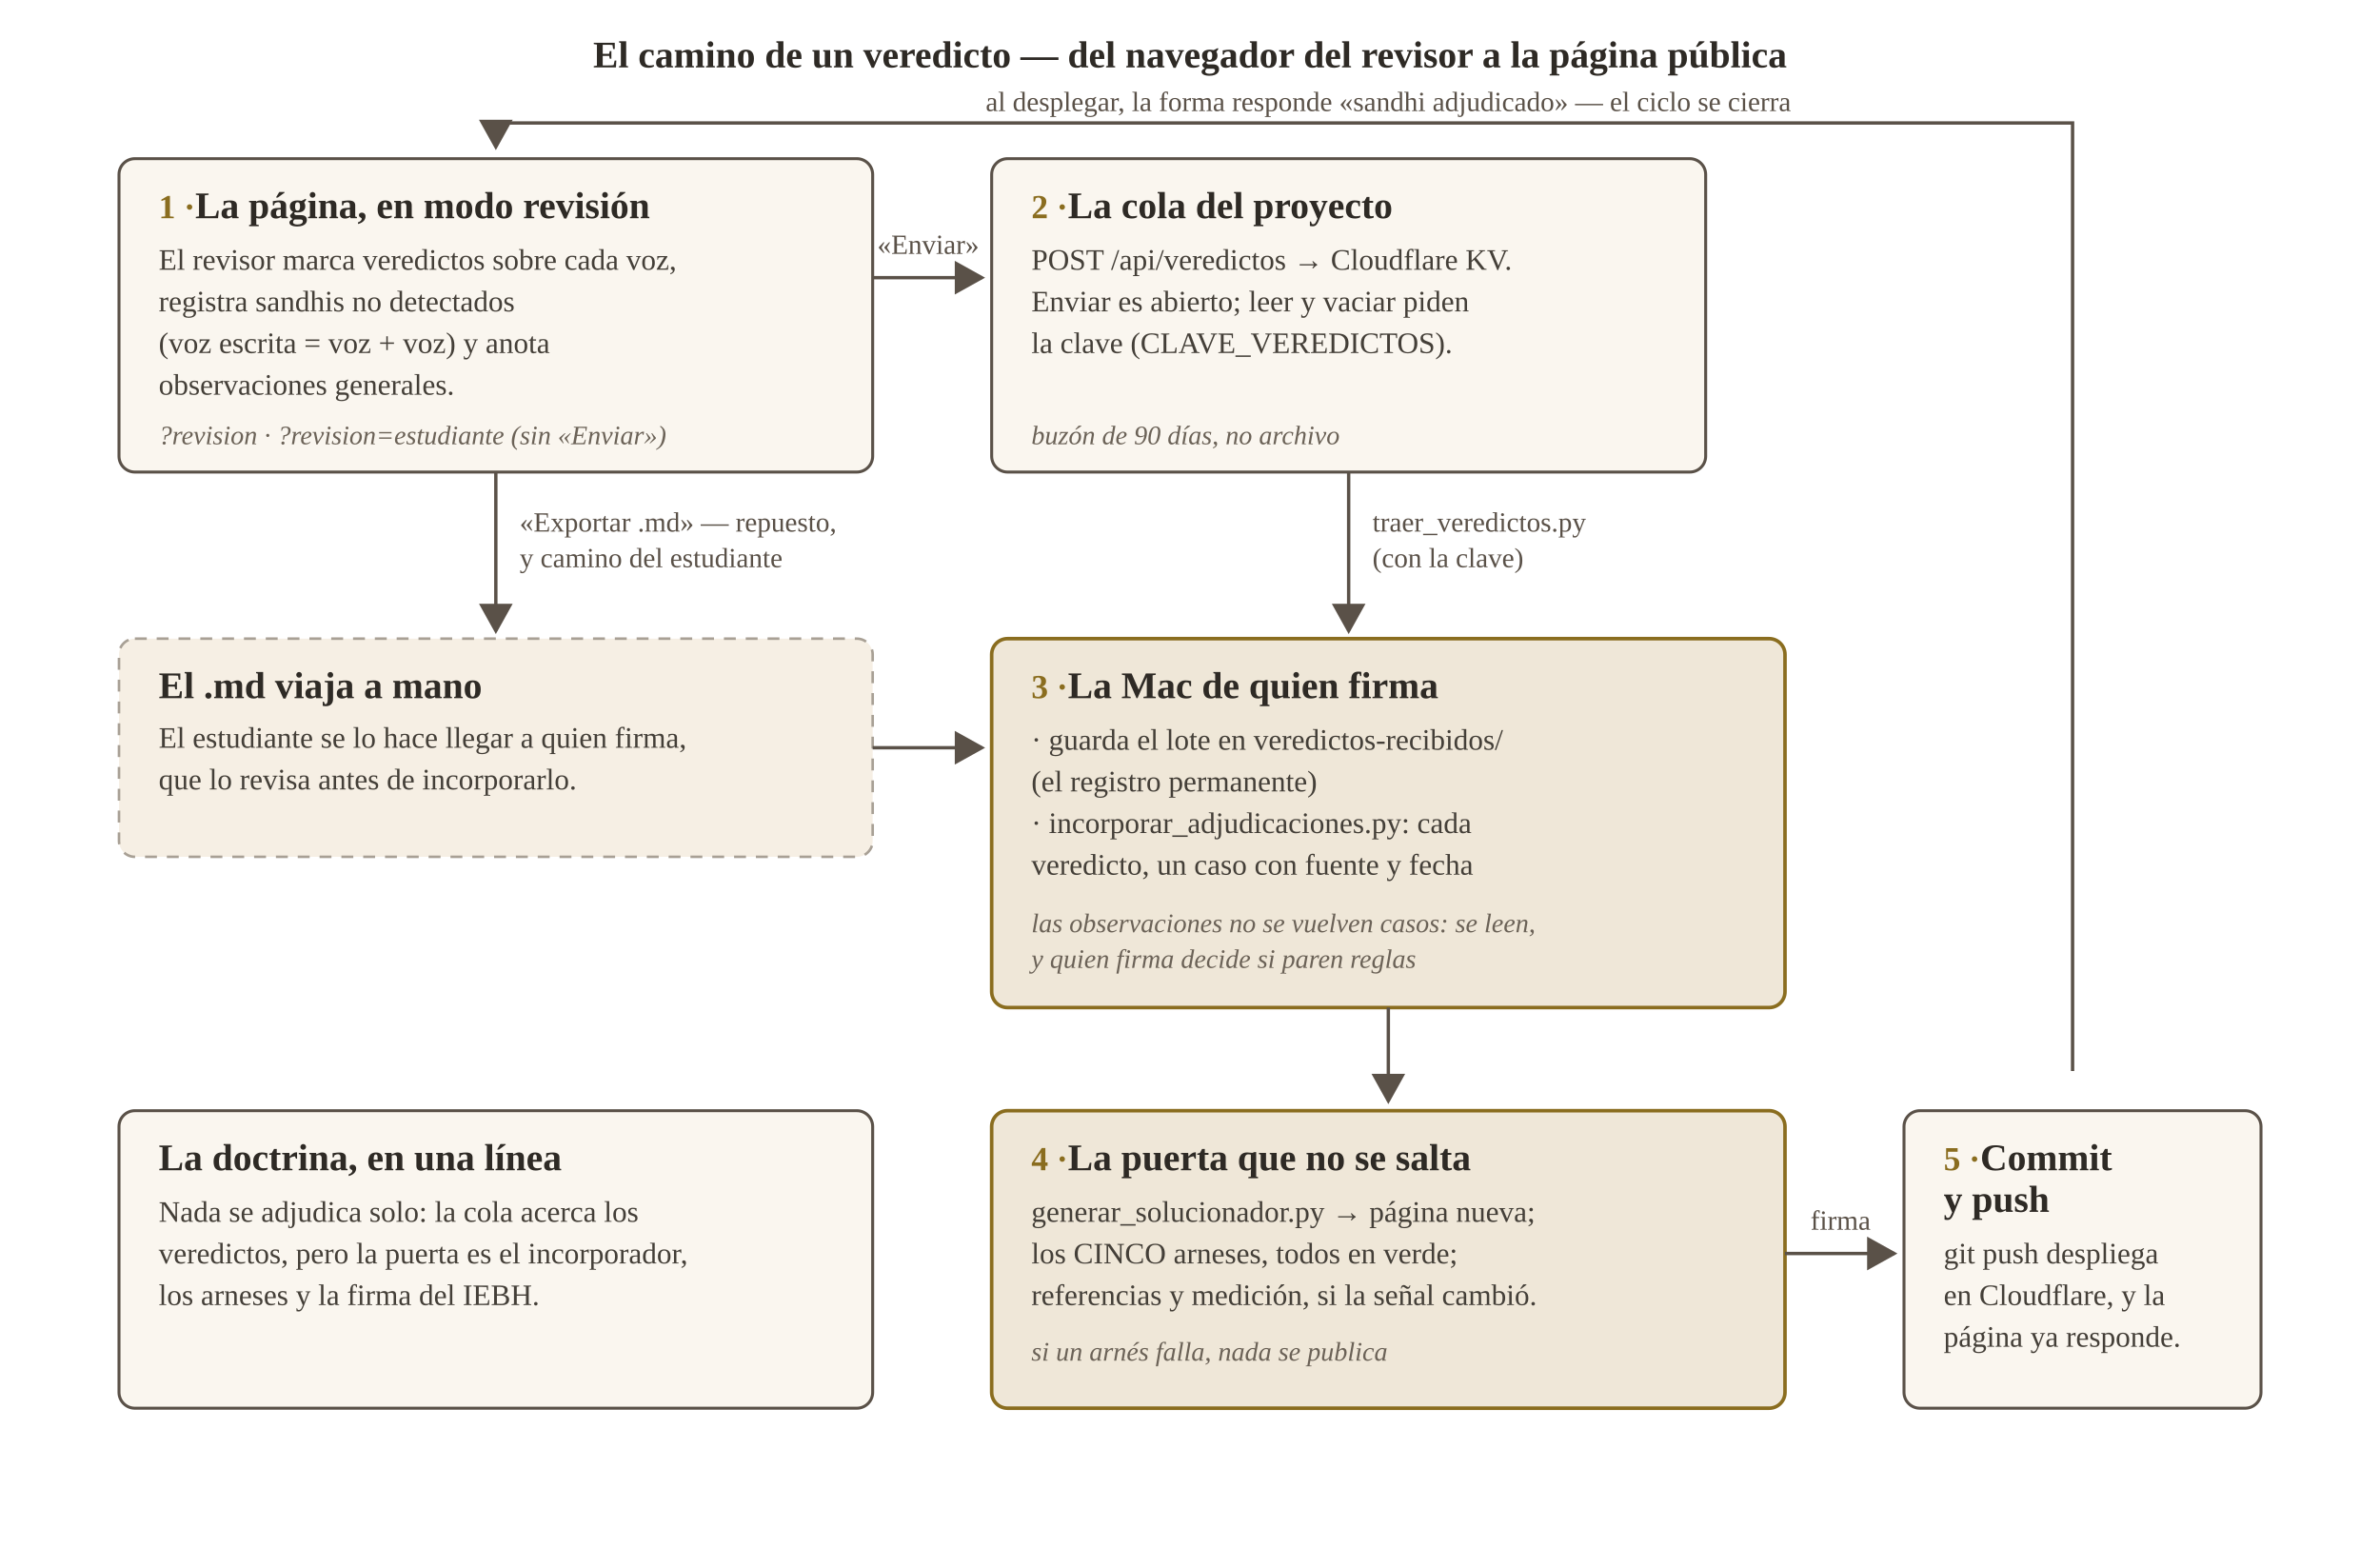
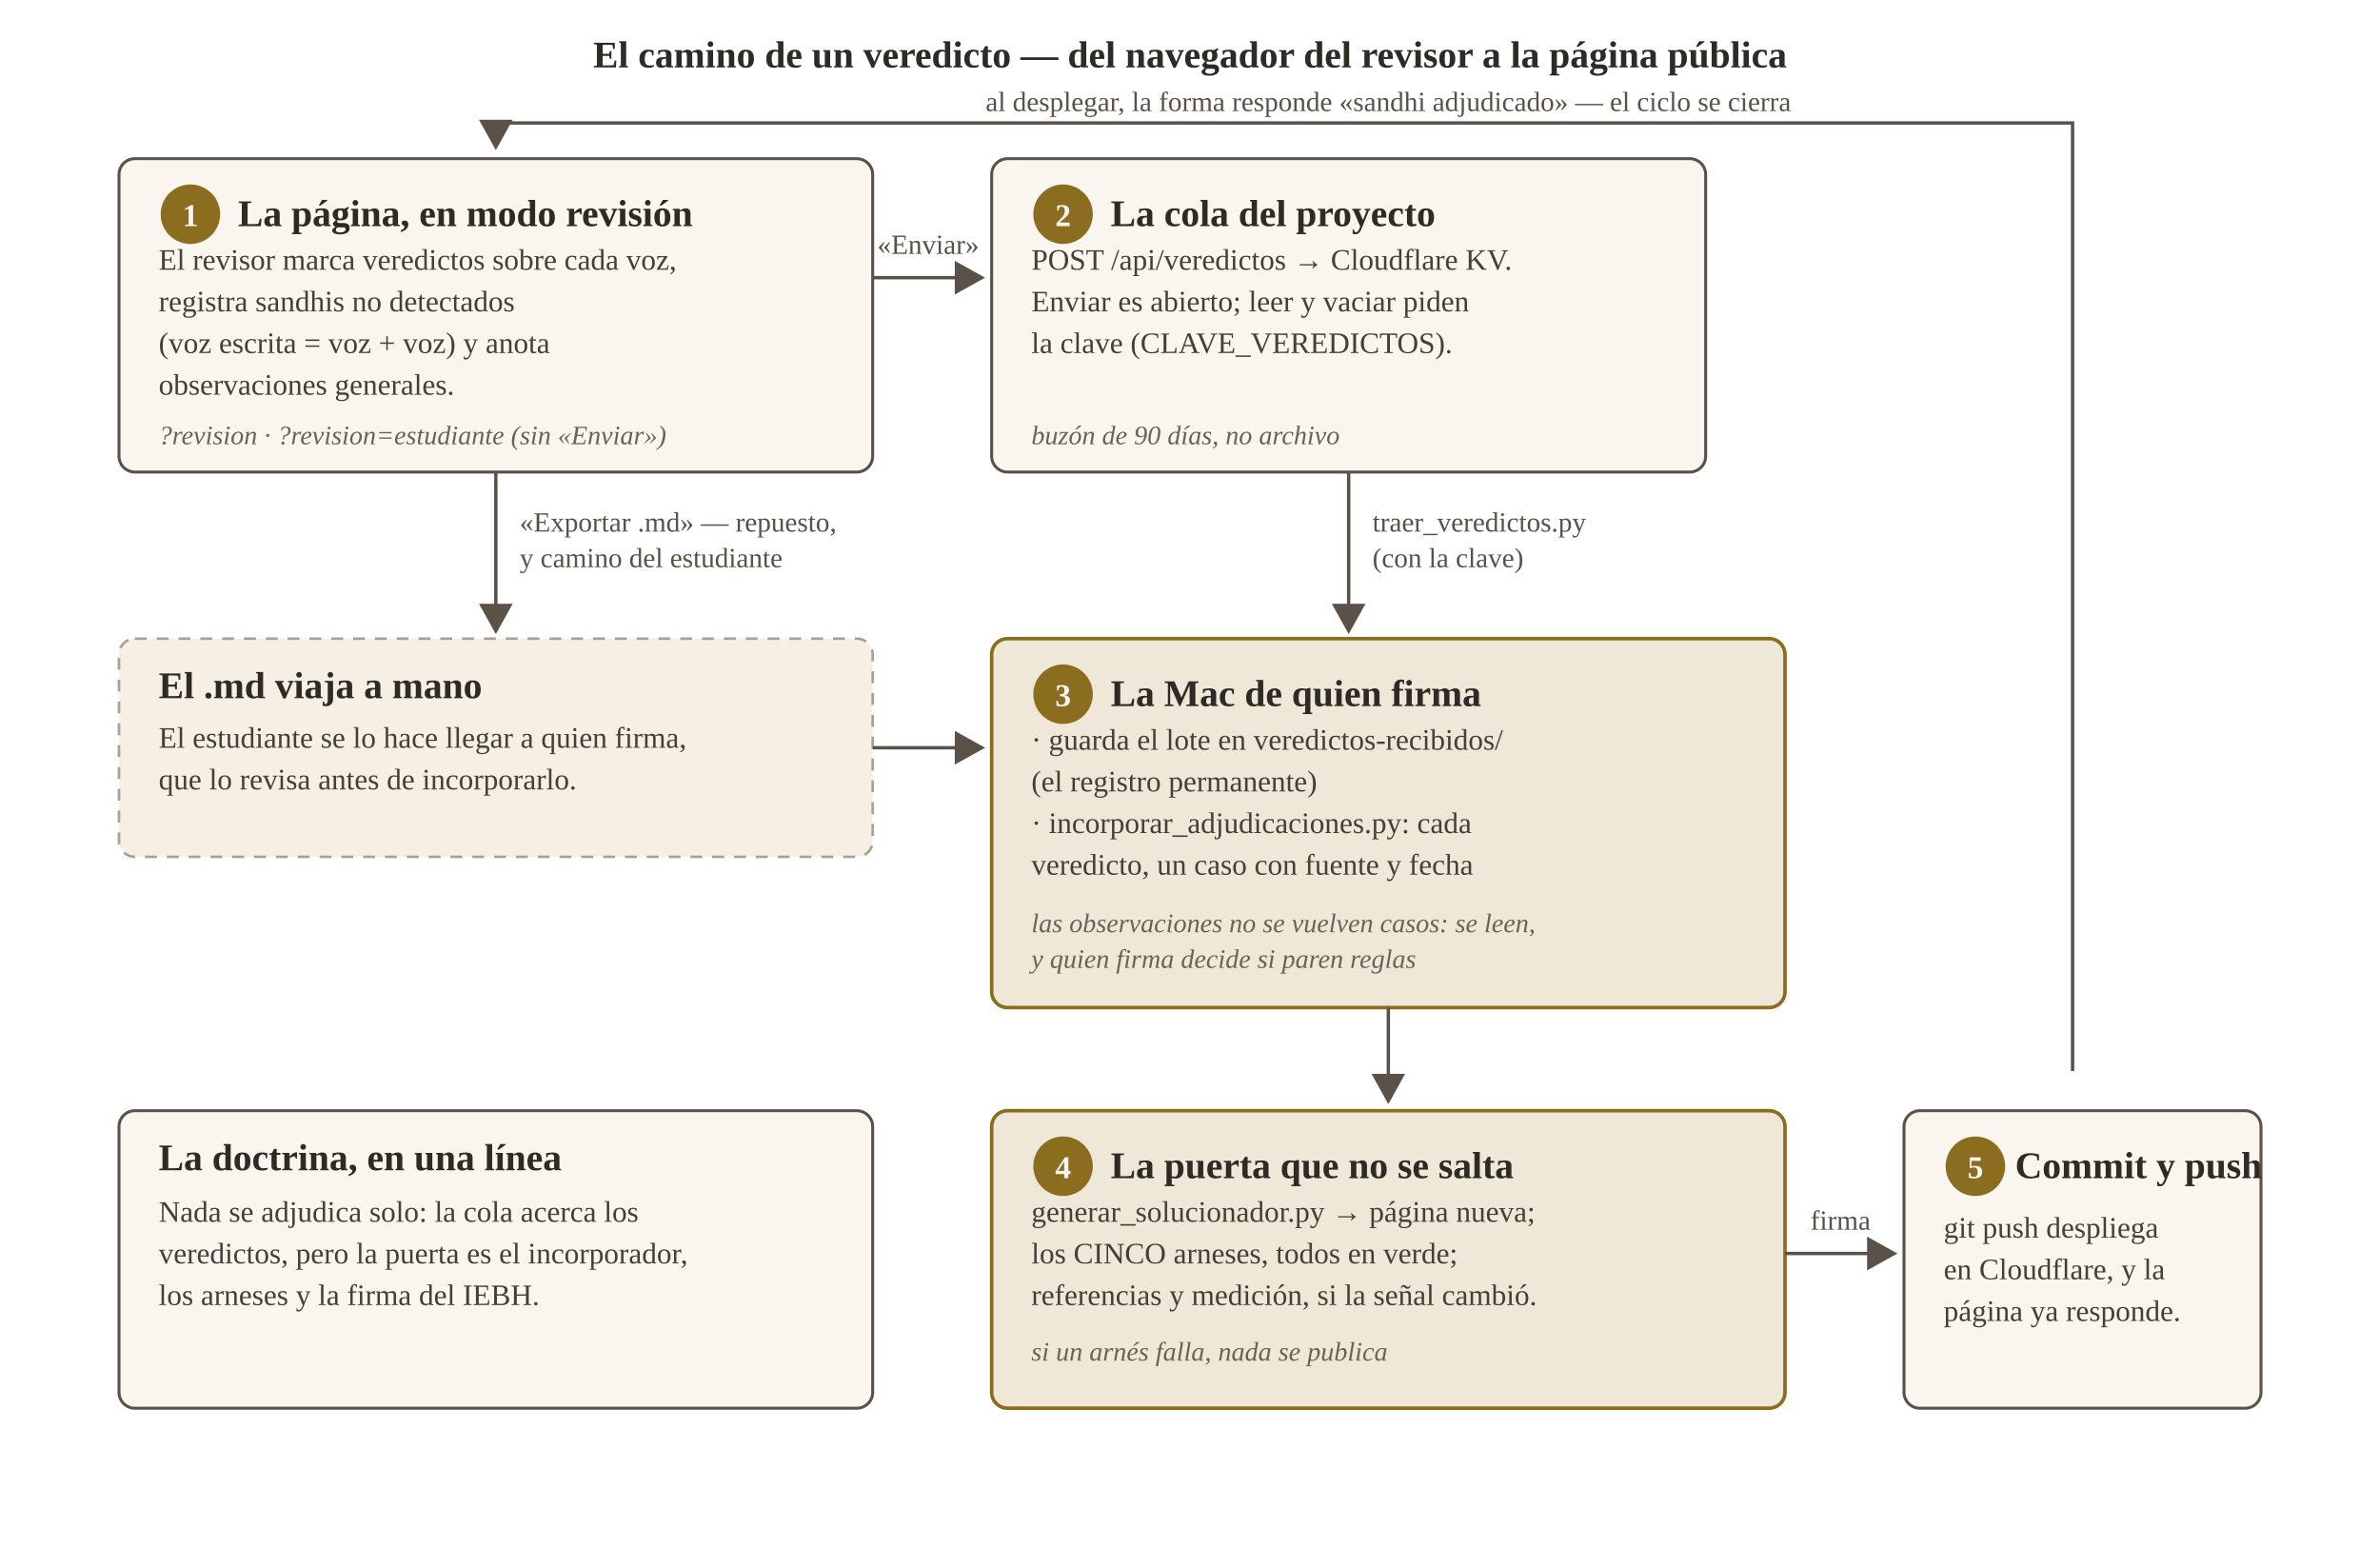
<svg xmlns="http://www.w3.org/2000/svg" viewBox="0 0 1200 780" font-family="Georgia, 'Times New Roman', serif">
  <defs>
    <marker id="p" markerWidth="10" markerHeight="10" refX="8" refY="5" orient="auto">
      <path d="M0,0 L9,5 L0,10 z" fill="#5a5148" />
    </marker>
  </defs>
  <style>
    .caja  { fill:#faf6ef; stroke:#5a5148; stroke-width:1.5; }
    .hito  { fill:#efe7d8; stroke:#8a6d1f; stroke-width:1.8; }
    .malo  { fill:#f6efe4; stroke:#a8a095; stroke-width:1.3; stroke-dasharray:6 5; }
    .tit   { font-size:19px; font-weight:bold; fill:#2e2a25; }
    .txt   { font-size:15px; fill:#443f38; }
    .nota  { font-size:13.5px; font-style:italic; fill:#6b6257; }
    .fle   { stroke:#5a5148; stroke-width:1.7; fill:none; marker-end:url(#p); }
    .etq   { font-size:14px; fill:#5a5148; }
    .num   { font-size:17px; font-weight:bold; fill:#8a6d1f; }
  </style>
  <text x="600" y="34" text-anchor="middle" class="tit" font-size="22">El camino de un veredicto — del navegador del revisor a la página pública</text>
  <path class="fle" d="M1045 540 V 62 H 250 V 74" />
  <text x="700" y="56" text-anchor="middle" class="etq">al desplegar, la forma responde «sandhi adjudicado» — el ciclo se cierra</text>
  <rect class="caja" x="60" y="80" width="380" height="158" rx="8" />
-   <text x="80" y="110" class="tit">
-     <tspan class="num">1 · </tspan>La página, en modo revisión</text>
+   <circle cx="96" cy="108" r="15" fill="#8a6d1f" />
+   <text x="96" y="114" text-anchor="middle" font-size="16" font-weight="bold" fill="#faf6ef">1</text>
+   <text x="120" y="114" class="tit">La página, en modo revisión</text>
  <text x="80" y="136" class="txt">El revisor marca veredictos sobre cada voz,</text>
  <text x="80" y="157" class="txt">registra sandhis no detectados</text>
  <text x="80" y="178" class="txt">(voz escrita = voz + voz) y anota</text>
  <text x="80" y="199" class="txt">observaciones generales.</text>
  <text x="80" y="224" class="nota">?revision · ?revision=estudiante (sin «Enviar»)</text>
  <path class="fle" d="M440 140 H 495" />
  <text x="468" y="128" text-anchor="middle" class="etq">«Enviar»</text>
  <rect class="caja" x="500" y="80" width="360" height="158" rx="8" />
-   <text x="520" y="110" class="tit">
-     <tspan class="num">2 · </tspan>La cola del proyecto</text>
+   <circle cx="536" cy="108" r="15" fill="#8a6d1f" />
+   <text x="536" y="114" text-anchor="middle" font-size="16" font-weight="bold" fill="#faf6ef">2</text>
+   <text x="560" y="114" class="tit">La cola del proyecto</text>
  <text x="520" y="136" class="txt">POST /api/veredictos → Cloudflare KV.</text>
  <text x="520" y="157" class="txt">Enviar es abierto; leer y vaciar piden</text>
  <text x="520" y="178" class="txt">la clave (CLAVE_VEREDICTOS).</text>
  <text x="520" y="224" class="nota">buzón de 90 días, no archivo</text>
  <path class="fle" d="M250 238 V 318" />
  <text x="262" y="268" class="etq">«Exportar .md» — repuesto,</text>
  <text x="262" y="286" class="etq">y camino del estudiante</text>
  <rect class="malo" x="60" y="322" width="380" height="110" rx="8" />
  <text x="80" y="352" class="tit" font-size="16.5">El .md viaja a mano</text>
  <text x="80" y="377" class="txt">El estudiante se lo hace llegar a quien firma,</text>
  <text x="80" y="398" class="txt">que lo revisa antes de incorporarlo.</text>
  <path class="fle" d="M680 238 V 318" />
  <text x="692" y="268" class="etq">traer_veredictos.py</text>
  <text x="692" y="286" class="etq">(con la clave)</text>
  <rect class="hito" x="500" y="322" width="400" height="186" rx="8" />
-   <text x="520" y="352" class="tit">
-     <tspan class="num">3 · </tspan>La Mac de quien firma</text>
+   <circle cx="536" cy="350" r="15" fill="#8a6d1f" />
+   <text x="536" y="356" text-anchor="middle" font-size="16" font-weight="bold" fill="#faf6ef">3</text>
+   <text x="560" y="356" class="tit">La Mac de quien firma</text>
  <text x="520" y="378" class="txt">· guarda el lote en veredictos-recibidos/</text>
  <text x="520" y="399" class="txt">  (el registro permanente)</text>
  <text x="520" y="420" class="txt">· incorporar_adjudicaciones.py: cada</text>
  <text x="520" y="441" class="txt">  veredicto, un caso con fuente y fecha</text>
  <text x="520" y="470" class="nota">las observaciones no se vuelven casos: se leen,</text>
  <text x="520" y="488" class="nota">y quien firma decide si paren reglas</text>
  <path class="fle" d="M440 377 H 495" />
  <path class="fle" d="M700 508 V 555" />
  <rect class="hito" x="500" y="560" width="400" height="150" rx="8" />
-   <text x="520" y="590" class="tit">
-     <tspan class="num">4 · </tspan>La puerta que no se salta</text>
+   <circle cx="536" cy="588" r="15" fill="#8a6d1f" />
+   <text x="536" y="594" text-anchor="middle" font-size="16" font-weight="bold" fill="#faf6ef">4</text>
+   <text x="560" y="594" class="tit">La puerta que no se salta</text>
  <text x="520" y="616" class="txt">generar_solucionador.py → página nueva;</text>
  <text x="520" y="637" class="txt">los CINCO arneses, todos en verde;</text>
  <text x="520" y="658" class="txt">referencias y medición, si la señal cambió.</text>
  <text x="520" y="686" class="nota">si un arnés falla, nada se publica</text>
  <path class="fle" d="M900 632 H 955" />
  <text x="928" y="620" text-anchor="middle" class="etq">firma</text>
  <rect class="caja" x="960" y="560" width="180" height="150" rx="8" />
-   <text x="980" y="590" class="tit">
-     <tspan class="num">5 · </tspan>Commit</text>
-   <text x="980" y="611" class="tit">y push</text>
-   <text x="980" y="637" class="txt">git push despliega</text>
-   <text x="980" y="658" class="txt">en Cloudflare, y la</text>
-   <text x="980" y="679" class="txt">página ya responde.</text>
+   <circle cx="996" cy="588" r="15" fill="#8a6d1f" />
+   <text x="996" y="594" text-anchor="middle" font-size="16" font-weight="bold" fill="#faf6ef">5</text>
+   <text x="1016" y="594" class="tit" font-size="16">Commit y push</text>
+   <text x="980" y="624" class="txt">git push despliega</text>
+   <text x="980" y="645" class="txt">en Cloudflare, y la</text>
+   <text x="980" y="666" class="txt">página ya responde.</text>
  <rect class="caja" x="60" y="560" width="380" height="150" rx="8" />
  <text x="80" y="590" class="tit" font-size="16.5">La doctrina, en una línea</text>
  <text x="80" y="616" class="txt">Nada se adjudica solo: la cola acerca los</text>
  <text x="80" y="637" class="txt">veredictos, pero la puerta es el incorporador,</text>
  <text x="80" y="658" class="txt">los arneses y la firma del IEBH.</text>
</svg>
